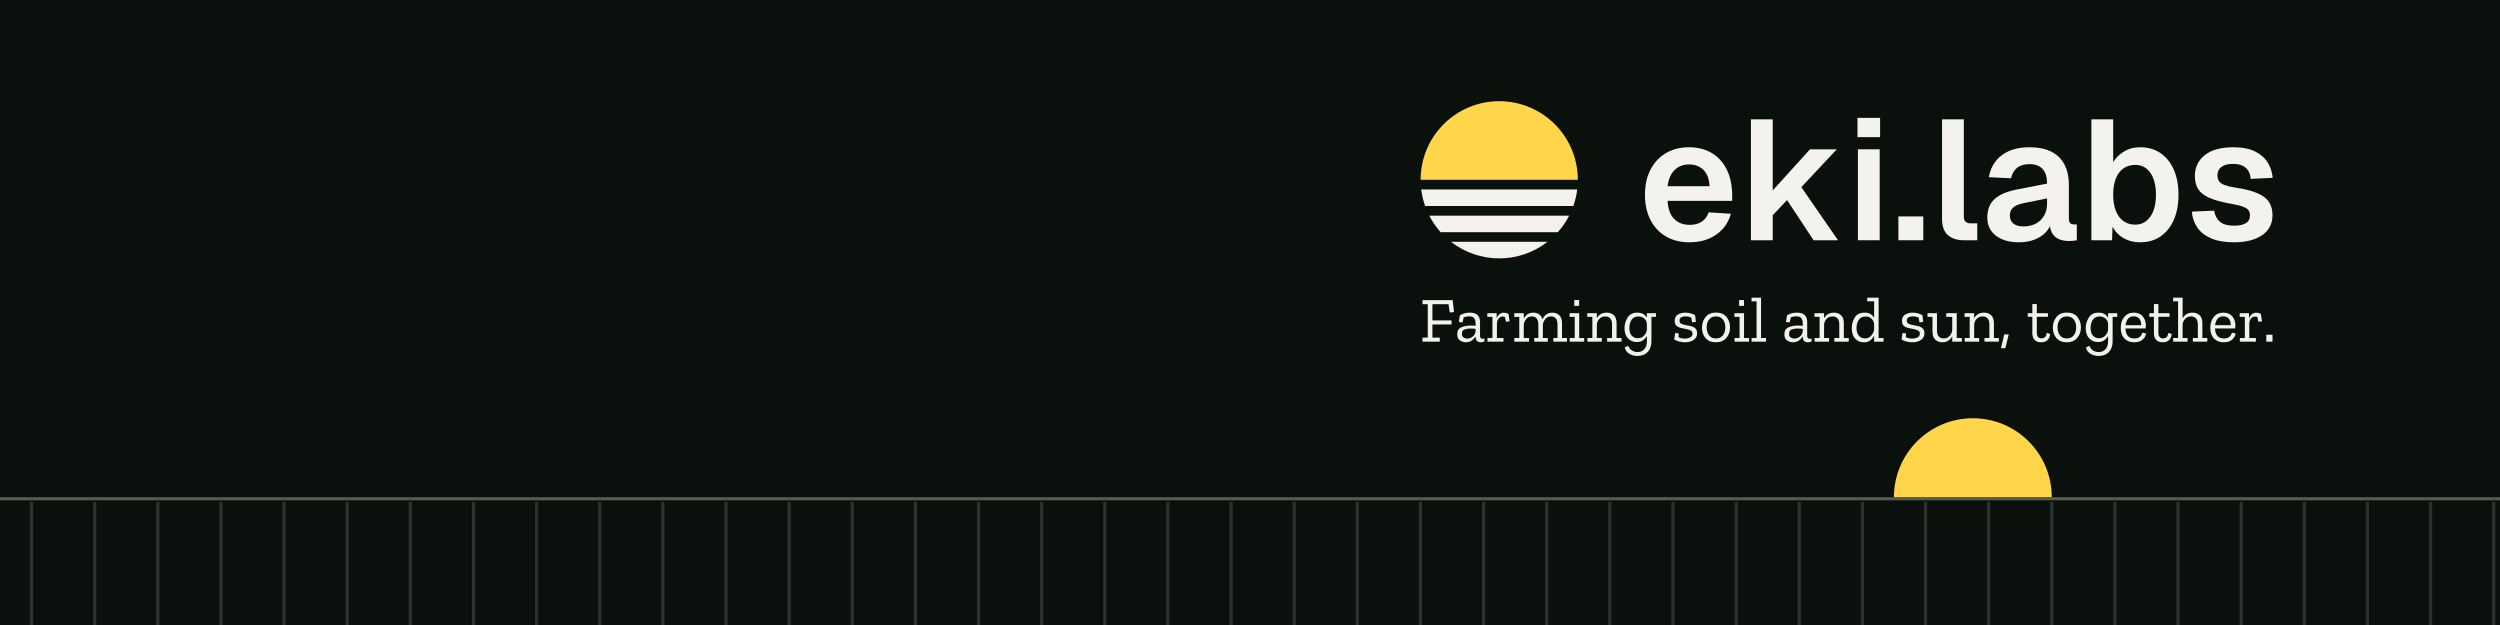
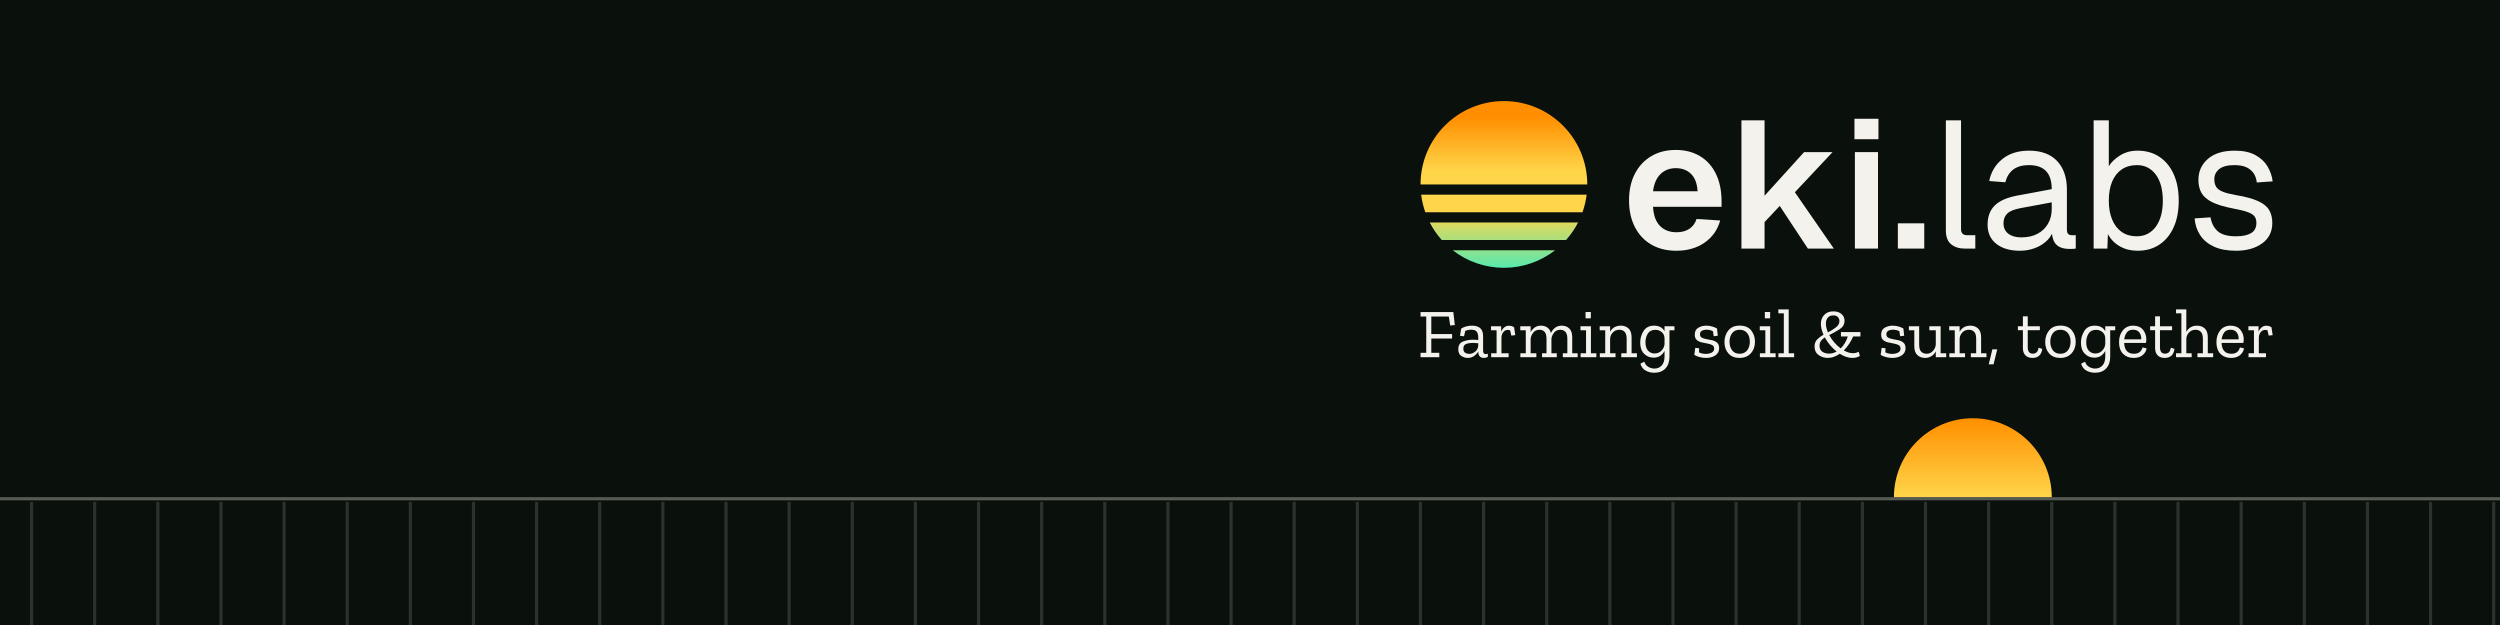
<svg xmlns="http://www.w3.org/2000/svg" width="1584" height="396" viewBox="0 0 1584 396">
  <rect width="1584" height="396" fill="#0A100C" />
  <rect x="19.0" y="318" width="2" height="78" fill="#2B332D" />
  <rect x="59.0" y="318" width="2" height="78" fill="#2B332D" />
  <rect x="99.0" y="318" width="2" height="78" fill="#2B332D" />
  <rect x="139.0" y="318" width="2" height="78" fill="#2B332D" />
  <rect x="179.0" y="318" width="2" height="78" fill="#2B332D" />
  <rect x="219.0" y="318" width="2" height="78" fill="#2B332D" />
  <rect x="259.0" y="318" width="2" height="78" fill="#2B332D" />
  <rect x="299.0" y="318" width="2" height="78" fill="#2B332D" />
  <rect x="339.0" y="318" width="2" height="78" fill="#2B332D" />
  <rect x="379.0" y="318" width="2" height="78" fill="#2B332D" />
  <rect x="419.0" y="318" width="2" height="78" fill="#2B332D" />
  <rect x="459.0" y="318" width="2" height="78" fill="#2B332D" />
  <rect x="499.0" y="318" width="2" height="78" fill="#2B332D" />
  <rect x="539.0" y="318" width="2" height="78" fill="#2B332D" />
  <rect x="579.0" y="318" width="2" height="78" fill="#2B332D" />
  <rect x="619.0" y="318" width="2" height="78" fill="#2B332D" />
  <rect x="659.0" y="318" width="2" height="78" fill="#2B332D" />
  <rect x="699.0" y="318" width="2" height="78" fill="#2B332D" />
  <rect x="739.0" y="318" width="2" height="78" fill="#2B332D" />
  <rect x="779.0" y="318" width="2" height="78" fill="#2B332D" />
  <rect x="819.0" y="318" width="2" height="78" fill="#2B332D" />
  <rect x="859.0" y="318" width="2" height="78" fill="#2B332D" />
  <rect x="899.0" y="318" width="2" height="78" fill="#2B332D" />
  <rect x="939.0" y="318" width="2" height="78" fill="#2B332D" />
  <rect x="979.0" y="318" width="2" height="78" fill="#2B332D" />
  <rect x="1019.0" y="318" width="2" height="78" fill="#2B332D" />
  <rect x="1059.0" y="318" width="2" height="78" fill="#2B332D" />
  <rect x="1099.0" y="318" width="2" height="78" fill="#2B332D" />
  <rect x="1139.0" y="318" width="2" height="78" fill="#2B332D" />
  <rect x="1179.0" y="318" width="2" height="78" fill="#2B332D" />
  <rect x="1219.0" y="318" width="2" height="78" fill="#2B332D" />
  <rect x="1259.0" y="318" width="2" height="78" fill="#2B332D" />
  <rect x="1299.0" y="318" width="2" height="78" fill="#2B332D" />
  <rect x="1339.0" y="318" width="2" height="78" fill="#2B332D" />
  <rect x="1379.0" y="318" width="2" height="78" fill="#2B332D" />
  <rect x="1419.0" y="318" width="2" height="78" fill="#2B332D" />
  <rect x="1459.0" y="318" width="2" height="78" fill="#2B332D" />
  <rect x="1499.0" y="318" width="2" height="78" fill="#2B332D" />
  <rect x="1539.0" y="318" width="2" height="78" fill="#2B332D" />
  <rect x="1579.0" y="318" width="2" height="78" fill="#2B332D" />
  <rect x="0" y="315.0" width="1584" height="2" fill="#555A52" />
-   <path d="M1200 315.0A50 50 0 0 1 1300 315.0Z" fill="#FFD54A" />
-   <g transform="translate(900.11 152.22) scale(0.10791)">
-     <g transform="translate(0.00 -816.50) scale(9.23)">
-       <path d="M0 50A50 50 0 0 1 100 50Z" fill="#FFD54A" />
-       <path d="M0.38 56.14L99.62 56.14A50 50 0 0 1 97.14 66.67L2.86 66.67A50 50 0 0 1 0.38 56.14Z" fill="#F4F2EC" />
-       <path d="M5.5 72.81L94.5 72.81A50 50 0 0 1 87.27 83.33L12.73 83.33A50 50 0 0 1 5.5 72.81Z" fill="#F4F2EC" />
-       <path d="M19.31 89.47L80.69 89.47A50 50 0 0 1 50 100L50 100A50 50 0 0 1 19.31 89.47Z" fill="#F4F2EC" />
+   <defs>
+     <linearGradient id="hs2" gradientUnits="userSpaceOnUse" x1="0" y1="265.0" x2="0" y2="315.0">
+       <stop offset="0" stop-color="#FF8F00" />
+       <stop offset="1" stop-color="#FFD54A" />
+     </linearGradient>
+   </defs>
+   <path d="M1200 315.0A50 50 0 0 1 1300 315.0Z" fill="url(#hs2)" />
+   <g transform="translate(900.05 157.50) scale(0.11446)">
+     <defs>
+       <linearGradient id="eki-sun" gradientUnits="userSpaceOnUse" x1="0" y1="0" x2="0" y2="100">
+         <stop offset="0" stop-color="#FF8F00" />
+         <stop offset="0.1" stop-color="#FF8F00" />
+         <stop offset="0.42" stop-color="#FFD54A" />
+         <stop offset="0.66" stop-color="#FFD54A" />
+         <stop offset="1" stop-color="#58E9AE" />
+       </linearGradient>
+     </defs>
+     <g transform="translate(0 -816.5) scale(9.23)">
+       <path d="M0 50A50 50 0 0 1 100 50Z" fill="url(#eki-sun)" />
+       <path d="M0.38 56.14L99.62 56.14A50 50 0 0 1 97.14 66.67L2.86 66.67A50 50 0 0 1 0.38 56.14Z" fill="url(#eki-sun)" />
+       <path d="M5.51 72.81L94.49 72.81A50 50 0 0 1 87.27 83.33L12.73 83.33A50 50 0 0 1 5.51 72.81Z" fill="url(#eki-sun)" />
+       <path d="M19.31 89.47L80.69 89.47A50 50 0 0 1 50.00 100.00L50.00 100.00A50 50 0 0 1 19.31 89.47Z" fill="url(#eki-sun)" />
    </g>
-     <g transform="translate(1278.00 0.00) scale(1)">
+     <g transform="translate(1115 0)">
      <path d="M300.6 12Q220.8 12 162.1 -22.4Q103.4 -56.8 71.3 -119.7Q39.2 -182.6 39.2 -267Q39.2 -351.4 71.3 -413.8Q103.4 -476.2 161.5 -511.1Q219.6 -546 298.2 -546Q374.4 -546 431.6 -511.9Q488.8 -477.8 520.1 -413.8Q551.4 -349.8 551.4 -260V-231.4H172Q175.8 -160.8 210.3 -125.6Q244.8 -90.4 302.2 -90.4Q345 -90.4 373.3 -109.5Q401.6 -128.6 413 -163.8L543.8 -155.6Q522.4 -78.2 457.7 -33.1Q393 12 300.6 12ZM172 -317.4H418.6Q414.6 -382.4 381.9 -413.8Q349.2 -445.2 298.2 -445.2Q246.8 -445.2 213.3 -412.3Q179.8 -379.4 172 -317.4Z" fill="#F4F2EC" />
      <path d="M661.4 0V-710H789.4V-292.6L1008.2 -534H1165.8L957.2 -311.8L1172.8 0H1029.2L873.4 -236L789.4 -146.8V0Z" fill="#F4F2EC" />
      <path d="M1289.4 0V-534H1417.4V0ZM1287 -605.4V-718.6H1419.8V-605.4Z" fill="#F4F2EC" />
      <path d="M1527.2 0V-139.8H1673.4V0Z" fill="#F4F2EC" />
-       <path d="M1911.4 0Q1852.6 0 1818 -30Q1783.4 -60 1783.4 -126.4V-710H1911.4V-139.4Q1911.4 -118.6 1921.7 -108.9Q1932 -99.2 1951.2 -99.2H1990.4V0Z" fill="#F4F2EC" />
-       <path d="M2234.6 12Q2151.4 12 2100.3 -26.4Q2049.2 -64.8 2049.2 -133.6Q2049.2 -203.2 2092.2 -242Q2135.2 -280.8 2222.6 -298L2400.2 -332.6Q2400.2 -389.6 2374.1 -418.2Q2348 -446.8 2297.4 -446.8Q2250.8 -446.8 2224.2 -425.5Q2197.6 -404.2 2188.4 -363.8L2058.2 -370.4Q2073.6 -454.6 2135.7 -500.3Q2197.8 -546 2297.4 -546Q2411.4 -546 2469.8 -488.7Q2528.2 -431.4 2528.2 -324.4V-129.8Q2528.2 -108.6 2535.5 -100.9Q2542.8 -93.2 2557.8 -93.2H2574.8V0Q2568.8 1.8 2555.4 3.1Q2542 4.4 2528.4 4.4Q2495.2 4.4 2469.3 -6.5Q2443.4 -17.4 2429 -43.5Q2414.6 -69.6 2414.6 -115.6L2426.2 -108Q2417.6 -72.8 2391.4 -45.5Q2365.2 -18.2 2325 -3.1Q2284.8 12 2234.6 12ZM2261 -81.2Q2303.6 -81.2 2334.7 -97.9Q2365.8 -114.6 2383 -144.9Q2400.2 -175.2 2400.2 -215.6V-245.6L2261.8 -217.6Q2219.4 -209.2 2200.5 -191.5Q2181.6 -173.8 2181.6 -145.6Q2181.6 -115 2202.3 -98.1Q2223 -81.2 2261 -81.2Z" fill="#F4F2EC" />
-       <path d="M2947 12Q2891.2 12 2849.4 -12.1Q2807.6 -36.2 2784.6 -79.2L2781.6 0H2660.4V-710H2788.4V-458.4Q2809.6 -494.6 2850.8 -520.3Q2892 -546 2947 -546Q3015.8 -546 3066.2 -511.6Q3116.6 -477.2 3144.2 -414.6Q3171.8 -352 3171.8 -267Q3171.8 -182 3144.2 -119.4Q3116.6 -56.8 3066.2 -22.4Q3015.8 12 2947 12ZM2917.6 -91.6Q2973 -91.6 3006.2 -138.2Q3039.4 -184.8 3039.4 -267Q3039.4 -349.8 3006.6 -396.1Q2973.8 -442.4 2918.8 -442.4Q2877.8 -442.4 2848.4 -421.7Q2819 -401 2803.7 -361.8Q2788.4 -322.6 2788.4 -267Q2788.4 -213 2803.7 -173.5Q2819 -134 2848.1 -112.8Q2877.2 -91.6 2917.6 -91.6Z" fill="#F4F2EC" />
-       <path d="M3498.4 12Q3416.6 12 3363.1 -11.2Q3309.6 -34.4 3281.9 -75.1Q3254.2 -115.8 3250.2 -168.2L3381 -173.8Q3388.2 -132.2 3414.9 -108.9Q3441.6 -85.6 3498.8 -85.6Q3543.6 -85.6 3567.5 -100.3Q3591.4 -115 3591.4 -146Q3591.4 -164.2 3582.9 -176.2Q3574.4 -188.2 3549.8 -197.3Q3525.2 -206.4 3477.6 -214.8Q3396.8 -229.2 3351 -249.8Q3305.2 -270.4 3286.6 -301.4Q3268 -332.4 3268 -377.6Q3268 -452.6 3325.5 -499.3Q3383 -546 3494.2 -546Q3571.4 -546 3620.7 -521.7Q3670 -497.4 3695.4 -456.6Q3720.8 -415.8 3725 -366.4L3595.4 -360.4Q3594.2 -385.4 3583 -405.4Q3571.8 -425.4 3549.8 -436.9Q3527.8 -448.4 3492.2 -448.4Q3446.8 -448.4 3423.6 -430.2Q3400.4 -412 3400.4 -382.4Q3400.4 -360.8 3409.7 -346.9Q3419 -333 3442.1 -324.3Q3465.2 -315.6 3504.8 -309.2Q3587.2 -297 3635.2 -276.2Q3683.2 -255.4 3703.5 -223.9Q3723.8 -192.4 3723.8 -147.6Q3723.8 -71 3662.5 -29.5Q3601.2 12 3498.4 12Z" fill="#F4F2EC" />
+       <path d="M1897 0Q1851 0 1822 -24Q1793 -48 1793 -100V-710H1877V-107Q1877 -91 1885.5 -82.5Q1894 -74 1910 -74H1956V0Z" fill="#F4F2EC" />
+       <path d="M2203 12Q2121 12 2072.5 -26Q2024 -64 2024 -132Q2024 -200 2064 -239Q2104 -278 2191 -294L2379 -329Q2379 -396 2347.5 -429Q2316 -462 2253 -462Q2198 -462 2166 -437.5Q2134 -413 2122 -367L2033 -374Q2048 -449 2105.5 -495.5Q2163 -542 2253 -542Q2355 -542 2409 -484.5Q2463 -427 2463 -326V-107Q2463 -89 2469.5 -81.5Q2476 -74 2491 -74H2512V0Q2508 1 2499 1.5Q2490 2 2480 2Q2444 2 2421.5 -9.5Q2399 -21 2389 -45.5Q2379 -70 2379 -110L2389 -108Q2382 -74 2355 -46.5Q2328 -19 2288 -3.5Q2248 12 2203 12ZM2211 -62Q2264 -62 2301.5 -82.5Q2339 -103 2359 -138.5Q2379 -174 2379 -218V-256L2207 -224Q2153 -214 2132.5 -193.5Q2112 -173 2112 -140Q2112 -103 2138.5 -82.5Q2165 -62 2211 -62Z" fill="#F4F2EC" />
+       <path d="M2854 12Q2799 12 2756 -12.5Q2713 -37 2690 -80L2687 0H2611V-710H2695V-456Q2715 -489 2757 -515.5Q2799 -542 2854 -542Q2924 -542 2975 -508Q3026 -474 3054 -412Q3082 -350 3082 -265Q3082 -180 3054 -118Q3026 -56 2975 -22Q2924 12 2854 12ZM2849 -68Q2916 -68 2955 -121Q2994 -174 2994 -265Q2994 -357 2955 -409.5Q2916 -462 2851 -462Q2802 -462 2767 -438.5Q2732 -415 2713.5 -371Q2695 -327 2695 -265Q2695 -205 2713.5 -160.5Q2732 -116 2766.5 -92Q2801 -68 2849 -68Z" fill="#F4F2EC" />
+       <path d="M3399 12Q3326 12 3276.5 -11Q3227 -34 3200.5 -74.5Q3174 -115 3170 -167L3258 -173Q3266 -125 3297.5 -96.5Q3329 -68 3399 -68Q3453 -68 3482.5 -85.5Q3512 -103 3512 -142Q3512 -163 3502.5 -177Q3493 -191 3465 -201.5Q3437 -212 3383 -222Q3309 -236 3267 -257Q3225 -278 3208 -308Q3191 -338 3191 -380Q3191 -451 3243.5 -496.5Q3296 -542 3392 -542Q3462 -542 3506.5 -517.5Q3551 -493 3574 -454Q3597 -415 3602 -372L3514 -366Q3512 -391 3499 -413Q3486 -435 3460 -448.5Q3434 -462 3390 -462Q3333 -462 3306 -440Q3279 -418 3279 -384Q3279 -358 3289.5 -341.5Q3300 -325 3326.5 -314.5Q3353 -304 3399 -296Q3477 -283 3521 -263Q3565 -243 3582.5 -213.5Q3600 -184 3600 -142Q3600 -69 3543.5 -28.5Q3487 12 3399 12Z" fill="#F4F2EC" />
    </g>
-     <path d="M196.112 421.699 171.341 424.326 163.834 375.533H69.252V470.491H181.474V494.512H69.252V571.454H112.414V595.475H11.076V571.454H41.853V375.533H11.076V351.512H188.23ZM230.267 441.216Q243.403 432.583 258.041 428.83Q272.679 425.077 289.193 425.077Q348.87 425.077 348.87 481V560.57Q348.87 578.585 363.133 578.585Q369.513 578.585 374.393 576.333L374.768 593.598Q364.634 599.228 352.999 599.228Q323.348 599.228 322.597 565.449V564.698Q314.716 578.21 300.266 588.719Q285.815 599.228 265.548 599.228Q249.033 599.228 231.956 589.094Q214.879 578.961 214.879 552.312Q214.879 520.785 239.838 510.839Q264.797 500.893 292.947 500.893Q300.453 500.893 308.147 501.268Q315.842 501.643 322.597 502.394V487.381Q322.597 469.365 314.903 458.105Q307.209 446.846 284.689 446.846Q266.298 446.846 252.411 453.601L246.031 482.502L224.262 479.874ZM322.597 532.795V520.034Q315.466 519.659 307.584 518.908Q299.703 518.158 291.445 518.158Q272.679 518.158 257.478 523.975Q242.277 529.793 242.277 549.31Q242.277 565.449 252.411 571.454Q262.545 577.459 273.43 577.459Q290.695 577.459 305.895 565.449Q321.096 553.438 322.597 532.795ZM487.741 425.452Q505.757 425.452 516.266 434.084L522.647 476.121L501.253 478.748L494.873 450.223Q488.492 447.971 482.111 447.971Q467.474 447.971 457.715 460.17Q447.957 472.368 447.957 491.885V574.081H486.615V595.475H392.408V574.081H421.684V449.848H391.658V428.454H446.455V458.481Q451.335 444.594 462.407 435.023Q473.479 425.452 487.741 425.452ZM859.315 595.475H779.371V574.081H803.767V496.389Q803.767 469.365 793.07 458.293Q782.373 447.221 765.859 447.221Q742.964 447.221 730.578 464.486Q718.192 481.751 717.817 497.515V574.081H746.717V595.475H667.148V574.081H691.169V496.389Q691.169 468.99 680.659 458.105Q670.15 447.221 654.011 447.221Q630.741 447.221 618.543 463.923Q606.345 480.625 605.594 496.764V574.081H636.371V595.475H550.046V574.081H579.321V449.848H549.67V428.454H605.594V459.607Q613.851 444.594 627.738 434.835Q641.625 425.077 661.518 425.077Q681.035 425.077 695.485 434.835Q709.935 444.594 715.19 465.237Q722.696 447.596 737.522 436.336Q752.347 425.077 774.116 425.077Q798.137 425.077 814.088 440.09Q830.04 455.103 830.04 488.507V574.081H859.315ZM902.102 385.292V351.137H930.627V385.292ZM960.278 595.475H875.454V574.081H904.73V449.848H874.704V428.454H931.003V574.081H960.278ZM1179.469 595.475H1095.021V574.081H1123.921V496.389Q1123.921 469.365 1113.036 458.293Q1102.152 447.221 1085.262 447.221Q1062.742 447.221 1049.043 462.046Q1035.344 476.872 1034.593 496.013V574.081H1063.868V595.475H979.045V574.081H1008.32V449.848H978.294V428.454H1034.593V458.105Q1052.609 425.077 1093.144 425.077Q1117.54 425.077 1134.055 440.09Q1150.569 455.103 1150.569 488.507V574.081H1179.469ZM1382.146 449.848H1355.122V593.223Q1355.122 632.632 1333.541 655.903Q1311.96 679.173 1272.926 679.173Q1246.653 679.173 1225.822 667.162Q1204.991 655.152 1198.236 630.005L1219.254 619.496Q1225.634 639.013 1241.398 647.833Q1257.162 656.653 1274.052 656.653Q1298.073 656.653 1313.273 639.951Q1328.474 623.249 1328.474 592.097V561.32Q1320.967 575.958 1306.705 586.842Q1292.443 597.727 1268.797 597.727Q1239.146 597.727 1218.128 576.709Q1197.11 555.69 1197.11 516.281Q1197.11 482.877 1215.125 453.977Q1233.141 425.077 1271.8 425.077Q1311.584 425.077 1328.474 454.727V428.454H1382.146ZM1328.474 523.412V494.512Q1328.474 473.494 1314.024 460.545Q1299.574 447.596 1278.931 447.596Q1250.781 447.596 1238.208 467.864Q1225.634 488.131 1225.634 514.404Q1225.634 545.181 1239.709 560.194Q1253.784 575.207 1274.427 575.207Q1298.448 575.207 1313.086 558.693Q1327.723 542.179 1328.474 523.412ZM1623.481 547.058Q1623.481 571.454 1603.026 585.341Q1582.57 599.228 1552.544 599.228Q1534.904 599.228 1517.451 594.537Q1499.998 589.845 1489.114 582.714L1494.369 544.806L1515.387 547.058L1514.261 569.202Q1531.526 577.459 1551.418 577.459Q1569.059 577.459 1582.758 570.516Q1596.458 563.572 1596.458 549.31Q1596.458 535.423 1585.948 529.793Q1575.439 524.163 1559.863 521.536Q1544.287 518.908 1528.523 515.155Q1512.76 511.402 1502.25 502.206Q1491.741 493.011 1491.741 473.494Q1491.741 446.846 1511.258 435.961Q1530.775 425.077 1553.67 425.077Q1570.935 425.077 1586.136 429.58Q1601.337 434.084 1611.846 440.465L1615.975 479.499L1594.206 482.126L1590.077 455.103Q1574.313 446.846 1555.922 446.846Q1540.158 446.846 1530.025 452.851Q1519.891 458.856 1519.891 471.617Q1519.891 484.754 1530.4 490.196Q1540.909 495.638 1556.298 498.078Q1571.686 500.517 1587.074 504.271Q1602.463 508.024 1612.972 517.595Q1623.481 527.165 1623.481 547.058ZM1816.775 511.777Q1816.775 549.685 1794.255 574.457Q1771.735 599.228 1733.077 599.228Q1695.169 599.228 1673.587 575.207Q1652.006 551.186 1652.006 513.278Q1652.006 476.872 1673.024 450.786Q1694.043 424.701 1734.578 424.701Q1775.489 424.701 1796.132 450.411Q1816.775 476.121 1816.775 511.777ZM1789 511.402Q1789 482.877 1774.55 465.049Q1760.1 447.221 1733.827 447.221Q1707.554 447.221 1693.48 465.612Q1679.405 484.003 1679.405 511.777Q1679.405 539.176 1693.292 557.942Q1707.179 576.709 1733.827 576.709Q1760.475 576.709 1774.738 558.13Q1789 539.551 1789 511.402ZM1870.071 385.292V351.137H1898.596V385.292ZM1928.247 595.475H1843.423V574.081H1872.698V449.848H1842.672V428.454H1898.971V574.081H1928.247ZM2028.084 595.475H1943.26V574.081H1972.535V358.644H1942.884V337.25H1998.808V574.081H2028.084ZM2151.191 441.216Q2164.327 432.583 2178.965 428.83Q2193.603 425.077 2210.117 425.077Q2269.794 425.077 2269.794 481V560.57Q2269.794 578.585 2284.057 578.585Q2290.437 578.585 2295.317 576.333L2295.692 593.598Q2285.558 599.228 2273.923 599.228Q2244.272 599.228 2243.521 565.449V564.698Q2235.64 578.21 2221.189 588.719Q2206.739 599.228 2186.472 599.228Q2169.957 599.228 2152.88 589.094Q2135.803 578.961 2135.803 552.312Q2135.803 520.785 2160.762 510.839Q2185.721 500.893 2213.871 500.893Q2221.377 500.893 2229.071 501.268Q2236.766 501.643 2243.521 502.394V487.381Q2243.521 469.365 2235.827 458.105Q2228.133 446.846 2205.613 446.846Q2187.222 446.846 2173.335 453.601L2166.955 482.502L2145.186 479.874ZM2243.521 532.795V520.034Q2236.39 519.659 2228.508 518.908Q2220.626 518.158 2212.369 518.158Q2193.603 518.158 2178.402 523.975Q2163.201 529.793 2163.201 549.31Q2163.201 565.449 2173.335 571.454Q2183.469 577.459 2194.354 577.459Q2211.619 577.459 2226.819 565.449Q2242.02 553.438 2243.521 532.795ZM2513.757 595.475H2429.308V574.081H2458.208V496.389Q2458.208 469.365 2447.324 458.293Q2436.44 447.221 2419.55 447.221Q2397.03 447.221 2383.331 462.046Q2369.631 476.872 2368.881 496.013V574.081H2398.156V595.475H2313.332V574.081H2342.608V449.848H2312.582V428.454H2368.881V458.105Q2386.896 425.077 2427.432 425.077Q2451.828 425.077 2468.342 440.09Q2484.857 455.103 2484.857 488.507V574.081H2513.757ZM2717.935 595.475H2662.762V561.696Q2654.505 576.709 2640.242 587.968Q2625.98 599.228 2603.085 599.228Q2570.807 599.228 2551.102 577.272Q2531.397 555.315 2531.397 516.281Q2531.397 482.877 2548.662 453.977Q2565.927 425.077 2606.838 425.077Q2645.872 425.077 2662.762 455.478V358.644H2622.226V337.25H2689.035V574.081H2717.935ZM2662.762 521.536V494.887Q2662.011 473.869 2647.373 460.733Q2632.736 447.596 2612.843 447.596Q2585.069 447.596 2572.12 467.864Q2559.171 488.131 2559.171 514.404Q2559.171 545.181 2573.622 560.945Q2588.072 576.709 2609.841 576.709Q2632.36 576.709 2647.186 558.505Q2662.011 540.302 2662.762 521.536ZM2958.144 547.058Q2958.144 571.454 2937.689 585.341Q2917.233 599.228 2887.207 599.228Q2869.567 599.228 2852.114 594.537Q2834.662 589.845 2823.777 582.714L2829.032 544.806L2850.05 547.058L2848.924 569.202Q2866.189 577.459 2886.081 577.459Q2903.722 577.459 2917.421 570.516Q2931.121 563.572 2931.121 549.31Q2931.121 535.423 2920.611 529.793Q2910.102 524.163 2894.526 521.536Q2878.95 518.908 2863.186 515.155Q2847.423 511.402 2836.913 502.206Q2826.404 493.011 2826.404 473.494Q2826.404 446.846 2845.921 435.961Q2865.438 425.077 2888.333 425.077Q2905.598 425.077 2920.799 429.58Q2936 434.084 2946.509 440.465L2950.638 479.499L2928.869 482.126L2924.74 455.103Q2908.976 446.846 2890.585 446.846Q2874.822 446.846 2864.688 452.851Q2854.554 458.856 2854.554 471.617Q2854.554 484.754 2865.063 490.196Q2875.572 495.638 2890.961 498.078Q2906.349 500.517 2921.737 504.271Q2937.126 508.024 2947.635 517.595Q2958.144 527.165 2958.144 547.058ZM3177.71 595.475H3121.411V563.948Q3113.53 579.711 3098.329 589.47Q3083.128 599.228 3063.236 599.228Q3038.839 599.228 3022.137 584.028Q3005.435 568.827 3005.435 535.423V449.848H2976.16V428.454H3031.708V527.916Q3031.708 554.94 3042.968 565.824Q3054.228 576.709 3071.868 576.709Q3093.262 576.709 3106.961 560.57Q3120.661 544.431 3121.411 526.415V449.848H3086.506V428.454H3147.684V574.081H3177.71ZM3395.025 595.475H3310.576V574.081H3339.476V496.389Q3339.476 469.365 3328.592 458.293Q3317.707 447.221 3300.818 447.221Q3278.298 447.221 3264.599 462.046Q3250.899 476.872 3250.149 496.013V574.081H3279.424V595.475H3194.6V574.081H3223.876V449.848H3193.85V428.454H3250.149V458.105Q3268.164 425.077 3308.7 425.077Q3333.096 425.077 3349.61 440.09Q3366.125 455.103 3366.125 488.507V574.081H3395.025ZM3407.411 633.758 3426.928 552.688H3453.201L3433.308 633.758ZM3696.412 550.436Q3689.657 599.228 3643.491 599.228Q3618.344 599.228 3605.02 584.966Q3591.696 570.703 3591.696 546.307V449.473H3564.673V428.454H3591.696V374.783H3617.969V428.454H3683.276V449.473H3617.969V542.929Q3617.969 557.942 3624.537 567.138Q3631.106 576.333 3646.119 576.333Q3655.877 576.333 3664.322 570.328Q3672.767 564.323 3676.52 544.055ZM3876.945 511.777Q3876.945 549.685 3854.425 574.457Q3831.906 599.228 3793.247 599.228Q3755.339 599.228 3733.758 575.207Q3712.176 551.186 3712.176 513.278Q3712.176 476.872 3733.195 450.786Q3754.213 424.701 3794.748 424.701Q3835.659 424.701 3856.302 450.411Q3876.945 476.121 3876.945 511.777ZM3849.171 511.402Q3849.171 482.877 3834.72 465.049Q3820.27 447.221 3793.998 447.221Q3767.725 447.221 3753.65 465.612Q3739.575 484.003 3739.575 511.777Q3739.575 539.176 3753.462 557.942Q3767.349 576.709 3793.998 576.709Q3820.646 576.709 3834.908 558.13Q3849.171 539.551 3849.171 511.402ZM4090.131 449.848H4063.107V593.223Q4063.107 632.632 4041.526 655.903Q4019.944 679.173 3980.91 679.173Q3954.637 679.173 3933.807 667.162Q3912.976 655.152 3906.22 630.005L3927.239 619.496Q3933.619 639.013 3949.383 647.833Q3965.147 656.653 3982.036 656.653Q4006.057 656.653 4021.258 639.951Q4036.459 623.249 4036.459 592.097V561.32Q4028.952 575.958 4014.69 586.842Q4000.427 597.727 3976.782 597.727Q3947.131 597.727 3926.113 576.709Q3905.094 555.69 3905.094 516.281Q3905.094 482.877 3923.11 453.977Q3941.126 425.077 3979.784 425.077Q4019.569 425.077 4036.459 454.727V428.454H4090.131ZM4036.459 523.412V494.512Q4036.459 473.494 4022.009 460.545Q4007.559 447.596 3986.916 447.596Q3958.766 447.596 3946.193 467.864Q3933.619 488.131 3933.619 514.404Q3933.619 545.181 3947.694 560.194Q3961.769 575.207 3982.412 575.207Q4006.433 575.207 4021.07 558.693Q4035.708 542.179 4036.459 523.412ZM4259.778 547.433Q4256.4 568.827 4238.385 584.028Q4220.369 599.228 4189.592 599.228Q4154.311 599.228 4132.543 577.084Q4110.774 554.94 4110.774 514.404Q4110.774 475.37 4131.417 450.223Q4152.06 425.077 4187.34 425.077Q4221.87 425.077 4239.886 446.846Q4257.902 468.614 4258.277 498.265Q4258.277 508.024 4256.025 518.158H4138.548Q4140.8 576.709 4191.469 576.709Q4211.361 576.709 4222.621 567.325Q4233.881 557.942 4237.634 542.554ZM4230.503 498.641Q4232.38 479.874 4221.683 463.36Q4210.986 446.846 4186.59 446.846Q4163.319 446.846 4152.435 462.234Q4141.55 477.622 4138.923 498.641ZM4410.285 550.436Q4403.529 599.228 4357.363 599.228Q4332.217 599.228 4318.892 584.966Q4305.568 570.703 4305.568 546.307V449.473H4278.545V428.454H4305.568V374.783H4331.841V428.454H4397.148V449.473H4331.841V542.929Q4331.841 557.942 4338.409 567.138Q4344.978 576.333 4359.991 576.333Q4369.749 576.333 4378.194 570.328Q4386.639 564.323 4390.392 544.055ZM4618.966 595.475H4534.142V574.081H4563.418V496.389Q4563.418 469.365 4552.346 458.293Q4541.274 447.221 4524.009 447.221Q4502.24 447.221 4488.54 462.046Q4474.841 476.872 4474.09 495.263V574.081H4502.99V595.475H4418.542V574.081H4447.442V358.644H4418.542V337.25H4474.09V458.481Q4492.481 425.077 4532.641 425.077Q4557.037 425.077 4573.552 440.09Q4590.066 455.103 4590.066 488.507V574.081H4618.966ZM4785.612 547.433Q4782.234 568.827 4764.218 584.028Q4746.202 599.228 4715.425 599.228Q4680.145 599.228 4658.376 577.084Q4636.607 554.94 4636.607 514.404Q4636.607 475.37 4657.25 450.223Q4677.893 425.077 4713.173 425.077Q4747.704 425.077 4765.719 446.846Q4783.735 468.614 4784.11 498.265Q4784.11 508.024 4781.858 518.158H4664.381Q4666.633 576.709 4717.302 576.709Q4737.194 576.709 4748.454 567.325Q4759.714 557.942 4763.467 542.554ZM4756.336 498.641Q4758.213 479.874 4747.516 463.36Q4736.819 446.846 4712.423 446.846Q4689.153 446.846 4678.268 462.234Q4667.384 477.622 4664.756 498.641ZM4905.341 425.452Q4923.357 425.452 4933.866 434.084L4940.246 476.121L4918.853 478.748L4912.472 450.223Q4906.092 447.971 4899.711 447.971Q4885.073 447.971 4875.315 460.17Q4865.556 472.368 4865.556 491.885V574.081H4904.215V595.475H4810.008V574.081H4839.283V449.848H4809.257V428.454H4864.055V458.481Q4868.934 444.594 4880.006 435.023Q4891.079 425.452 4905.341 425.452ZM4965.393 595.475V554.94H5001.8V595.475Z" fill="#F4F2EC" />
+     <g transform="translate(0.00 336.70) scale(1) translate(-0.00 -336.70)">
+       <path d="M189.7 423.3 164.3 426 156.6 376H59.6V473.3H174.7V497.9H59.6V576.8H103.9V601.4H0V576.8H31.6V376H0V351.3H181.6ZM224.7 443.3Q238.2 434.4 253.2 430.6Q268.2 426.7 285.1 426.7Q346.3 426.7 346.3 484.1V565.7Q346.3 584.1 361 584.1Q367.5 584.1 372.5 581.8L372.9 599.5Q362.5 605.3 350.6 605.3Q320.2 605.3 319.4 570.7V569.9Q311.3 583.7 296.5 594.5Q281.7 605.3 260.9 605.3Q244 605.3 226.5 594.9Q209 584.5 209 557.2Q209 524.9 234.5 514.7Q260.1 504.5 289 504.5Q296.7 504.5 304.6 504.9Q312.5 505.2 319.4 506V490.6Q319.4 472.2 311.5 460.6Q303.6 449.1 280.5 449.1Q261.7 449.1 247.4 456L240.9 485.6L218.6 482.9ZM319.4 537.2V524.1Q312.1 523.7 304 522.9Q295.9 522.2 287.5 522.2Q268.2 522.2 252.6 528.1Q237 534.1 237 554.1Q237 570.7 247.4 576.8Q257.8 583 269 583Q286.7 583 302.3 570.7Q317.9 558.4 319.4 537.2ZM488.7 427.1Q507.2 427.1 518 436L524.5 479.1L502.6 481.8L496 452.5Q489.5 450.2 482.9 450.2Q467.9 450.2 457.9 462.7Q447.9 475.2 447.9 495.2V579.5H487.6V601.4H391V579.5H421V452.1H390.2V430.2H446.4V461Q451.4 446.8 462.7 436.9Q474.1 427.1 488.7 427.1ZM869.7 601.4H787.7V579.5H812.7V499.9Q812.7 472.2 801.8 460.8Q790.8 449.4 773.9 449.4Q750.4 449.4 737.7 467.2Q725 484.9 724.6 501V579.5H754.2V601.4H672.6V579.5H697.3V499.9Q697.3 471.8 686.5 460.6Q675.7 449.4 659.2 449.4Q635.3 449.4 622.8 466.6Q610.3 483.7 609.5 500.2V579.5H641.1V601.4H552.6V579.5H582.6V452.1H552.2V430.2H609.5V462.1Q618 446.8 632.2 436.8Q646.5 426.7 666.9 426.7Q686.9 426.7 701.7 436.8Q716.5 446.8 721.9 467.9Q729.6 449.8 744.8 438.3Q760 426.7 782.3 426.7Q806.9 426.7 823.3 442.1Q839.7 457.5 839.7 491.8V579.5H869.7ZM913.5 386V350.9H942.8V386ZM973.2 601.4H886.2V579.5H916.2V452.1H885.4V430.2H943.2V579.5H973.2ZM1197.9 601.4H1111.3V579.5H1141V499.9Q1141 472.2 1129.8 460.8Q1118.6 449.4 1101.3 449.4Q1078.2 449.4 1064.2 464.6Q1050.1 479.8 1049.4 499.5V579.5H1079.4V601.4H992.4V579.5H1022.4V452.1H991.7V430.2H1049.4V460.6Q1067.8 426.7 1109.4 426.7Q1134.4 426.7 1151.4 442.1Q1168.3 457.5 1168.3 491.8V579.5H1197.9ZM1405.7 452.1H1378V599.1Q1378 639.5 1355.9 663.4Q1333.8 687.3 1293.7 687.3Q1266.8 687.3 1245.4 674.9Q1224.1 662.6 1217.2 636.9L1238.7 626.1Q1245.2 646.1 1261.4 655.1Q1277.6 664.2 1294.9 664.2Q1319.5 664.2 1335.1 647Q1350.7 629.9 1350.7 598V566.4Q1343 581.4 1328.4 592.6Q1313.7 603.8 1289.5 603.8Q1259.1 603.8 1237.5 582.2Q1216 560.7 1216 520.3Q1216 486 1234.5 456.4Q1252.9 426.7 1292.6 426.7Q1333.4 426.7 1350.7 457.1V430.2H1405.7ZM1350.7 527.6V497.9Q1350.7 476.4 1335.9 463.1Q1321.1 449.8 1299.9 449.8Q1271 449.8 1258.1 470.6Q1245.2 491.4 1245.2 518.3Q1245.2 549.9 1259.7 565.3Q1274.1 580.7 1295.3 580.7Q1319.9 580.7 1334.9 563.7Q1349.9 546.8 1350.7 527.6ZM1653.1 551.8Q1653.1 576.8 1632.2 591.1Q1611.2 605.3 1580.4 605.3Q1562.3 605.3 1544.4 600.5Q1526.5 595.7 1515.4 588.4L1520.8 549.5L1542.3 551.8L1541.2 574.5Q1558.9 583 1579.3 583Q1597.3 583 1611.4 575.9Q1625.4 568.7 1625.4 554.1Q1625.4 539.9 1614.7 534.1Q1603.9 528.3 1587.9 525.6Q1571.9 522.9 1555.8 519.1Q1539.6 515.3 1528.8 505.8Q1518.1 496.4 1518.1 476.4Q1518.1 449.1 1538.1 437.9Q1558.1 426.7 1581.6 426.7Q1599.3 426.7 1614.9 431.4Q1630.4 436 1641.2 442.5L1645.4 482.5L1623.1 485.2L1618.9 457.5Q1602.7 449.1 1583.9 449.1Q1567.7 449.1 1557.3 455.2Q1546.9 461.4 1546.9 474.5Q1546.9 487.9 1557.7 493.5Q1568.5 499.1 1584.3 501.6Q1600 504.1 1615.8 507.9Q1631.6 511.8 1642.4 521.6Q1653.1 531.4 1653.1 551.8ZM1851.3 515.6Q1851.3 554.5 1828.2 579.9Q1805.1 605.3 1765.5 605.3Q1726.6 605.3 1704.5 580.7Q1682.4 556 1682.4 517.2Q1682.4 479.8 1703.9 453.1Q1725.5 426.4 1767 426.4Q1809 426.4 1830.2 452.7Q1851.3 479.1 1851.3 515.6ZM1822.8 515.3Q1822.8 486 1808 467.7Q1793.2 449.4 1766.3 449.4Q1739.3 449.4 1724.9 468.3Q1710.5 487.2 1710.5 515.6Q1710.5 543.7 1724.7 563Q1739 582.2 1766.3 582.2Q1793.6 582.2 1808.2 563.2Q1822.8 544.1 1822.8 515.3ZM1906 386V350.9H1935.2V386ZM1965.6 601.4H1878.6V579.5H1908.7V452.1H1877.9V430.2H1935.6V579.5H1965.6ZM2068 601.4H1981V579.5H2011V358.6H1980.6V336.7H2038V579.5H2068ZM2327.3 462.1H2435.1V486.4H2394.7Q2387.4 504.5 2374.1 525.3Q2360.8 546 2343.1 563.7Q2370 579.1 2394.3 579.1Q2410.4 579.1 2425.5 571L2432 594.5Q2412.8 605.3 2390.4 605.3Q2372.7 605.3 2355.2 599.1Q2337.7 593 2320.8 582.2Q2305.8 592.6 2289 598.9Q2272.3 605.3 2254.2 605.3Q2226.1 605.3 2203.6 589.3Q2181.1 573.4 2181.1 542.2Q2181.1 517.2 2196.1 502.4Q2211.1 487.5 2230.7 476.8Q2216.1 443.7 2216.1 417.1Q2216.1 387.1 2234.4 367.3Q2252.7 347.5 2285.4 347.5Q2312.3 347.5 2329.6 361.7Q2347 376 2347 399.4Q2347 428.7 2320.8 445.8Q2294.6 462.9 2262.3 478.7Q2286.2 522.9 2325.8 552.6Q2339.6 539.1 2349.6 522Q2359.7 504.9 2365 486.4H2327.3ZM2318.9 400.6Q2318.9 389.4 2310.6 379.6Q2302.3 369.8 2284.6 369.8Q2265 369.8 2254.4 382.7Q2243.8 395.6 2243.8 414.8Q2243.8 437.5 2255.4 464.1Q2280 451 2299.4 436.2Q2318.9 421.4 2318.9 400.6ZM2238.1 491.8Q2224.6 499.9 2216.7 511Q2208.8 522.2 2208.8 538Q2208.8 560.7 2224.4 571Q2240 581.4 2261.1 581.4Q2282.7 581.4 2303.5 569.9Q2263.1 538 2238.1 491.8ZM2684.8 551.8Q2684.8 576.8 2663.8 591.1Q2642.9 605.3 2612.1 605.3Q2594 605.3 2576.1 600.5Q2558.2 595.7 2547.1 588.4L2552.4 549.5L2574 551.8L2572.8 574.5Q2590.5 583 2610.9 583Q2629 583 2643.1 575.9Q2657.1 568.7 2657.1 554.1Q2657.1 539.9 2646.3 534.1Q2635.6 528.3 2619.6 525.6Q2603.6 522.9 2587.5 519.1Q2571.3 515.3 2560.5 505.8Q2549.8 496.4 2549.8 476.4Q2549.8 449.1 2569.8 437.9Q2589.8 426.7 2613.2 426.7Q2630.9 426.7 2646.5 431.4Q2662.1 436 2672.9 442.5L2677.1 482.5L2654.8 485.2L2650.6 457.5Q2634.4 449.1 2615.6 449.1Q2599.4 449.1 2589 455.2Q2578.6 461.4 2578.6 474.5Q2578.6 487.9 2589.4 493.5Q2600.2 499.1 2615.9 501.6Q2631.7 504.1 2647.5 507.9Q2663.3 511.8 2674 521.6Q2684.8 531.4 2684.8 551.8ZM2909.9 601.4H2852.2V569.1Q2844.1 585.3 2828.5 595.3Q2813 605.3 2792.6 605.3Q2767.6 605.3 2750.4 589.7Q2733.3 574.1 2733.3 539.9V452.1H2703.3V430.2H2760.2V532.2Q2760.2 559.9 2771.8 571Q2783.3 582.2 2801.4 582.2Q2823.4 582.2 2837.4 565.7Q2851.4 549.1 2852.2 530.6V452.1H2816.4V430.2H2879.1V579.5H2909.9ZM3132.7 601.4H3046.2V579.5H3075.8V499.9Q3075.8 472.2 3064.6 460.8Q3053.5 449.4 3036.2 449.4Q3013.1 449.4 2999 464.6Q2985 479.8 2984.2 499.5V579.5H3014.2V601.4H2927.2V579.5H2957.3V452.1H2926.5V430.2H2984.2V460.6Q3002.7 426.7 3044.2 426.7Q3069.2 426.7 3086.2 442.1Q3103.1 457.5 3103.1 491.8V579.5H3132.7ZM3145.4 640.7 3165.4 557.6H3192.4L3172 640.7ZM3441.7 555.3Q3434.8 605.3 3387.5 605.3Q3361.7 605.3 3348 590.7Q3334.4 576.1 3334.4 551V451.8H3306.7V430.2H3334.4V375.2H3361.3V430.2H3428.3V451.8H3361.3V547.6Q3361.3 563 3368 572.4Q3374.8 581.8 3390.2 581.8Q3400.2 581.8 3408.8 575.7Q3417.5 569.5 3421.3 548.7ZM3626.8 515.6Q3626.8 554.5 3603.7 579.9Q3580.7 605.3 3541 605.3Q3502.2 605.3 3480 580.7Q3457.9 556 3457.9 517.2Q3457.9 479.8 3479.5 453.1Q3501 426.4 3542.6 426.4Q3584.5 426.4 3605.7 452.7Q3626.8 479.1 3626.8 515.6ZM3598.4 515.3Q3598.4 486 3583.5 467.7Q3568.7 449.4 3541.8 449.4Q3514.9 449.4 3500.4 468.3Q3486 487.2 3486 515.6Q3486 543.7 3500.2 563Q3514.5 582.2 3541.8 582.2Q3569.1 582.2 3583.7 563.2Q3598.4 544.1 3598.4 515.3ZM3845.4 452.1H3817.7V599.1Q3817.7 639.5 3795.6 663.4Q3773.4 687.3 3733.4 687.3Q3706.5 687.3 3685.1 674.9Q3663.8 662.6 3656.8 636.9L3678.4 626.1Q3684.9 646.1 3701.1 655.1Q3717.3 664.2 3734.6 664.2Q3759.2 664.2 3774.8 647Q3790.4 629.9 3790.4 598V566.4Q3782.7 581.4 3768.1 592.6Q3753.4 603.8 3729.2 603.8Q3698.8 603.8 3677.2 582.2Q3655.7 560.7 3655.7 520.3Q3655.7 486 3674.2 456.4Q3692.6 426.7 3732.3 426.7Q3773.1 426.7 3790.4 457.1V430.2H3845.4ZM3790.4 527.6V497.9Q3790.4 476.4 3775.6 463.1Q3760.7 449.8 3739.6 449.8Q3710.7 449.8 3697.8 470.6Q3684.9 491.4 3684.9 518.3Q3684.9 549.9 3699.4 565.3Q3713.8 580.7 3735 580.7Q3759.6 580.7 3774.6 563.7Q3789.6 546.8 3790.4 527.6ZM4019.3 552.2Q4015.9 574.1 3997.4 589.7Q3978.9 605.3 3947.4 605.3Q3911.2 605.3 3888.9 582.6Q3866.6 559.9 3866.6 518.3Q3866.6 478.3 3887.7 452.5Q3908.9 426.7 3945.1 426.7Q3980.5 426.7 3998.9 449.1Q4017.4 471.4 4017.8 501.8Q4017.8 511.8 4015.5 522.2H3895Q3897.4 582.2 3949.3 582.2Q3969.7 582.2 3981.2 572.6Q3992.8 563 3996.6 547.2ZM3989.3 502.2Q3991.2 482.9 3980.3 466Q3969.3 449.1 3944.3 449.1Q3920.4 449.1 3909.3 464.8Q3898.1 480.6 3895.4 502.2ZM4173.6 555.3Q4166.7 605.3 4119.4 605.3Q4093.6 605.3 4079.9 590.7Q4066.3 576.1 4066.3 551V451.8H4038.6V430.2H4066.3V375.2H4093.2V430.2H4160.2V451.8H4093.2V547.6Q4093.2 563 4100 572.4Q4106.7 581.8 4122.1 581.8Q4132.1 581.8 4140.7 575.7Q4149.4 569.5 4153.3 548.7ZM4387.6 601.4H4300.6V579.5H4330.7V499.9Q4330.7 472.2 4319.3 460.8Q4307.9 449.4 4290.2 449.4Q4267.9 449.4 4253.9 464.6Q4239.8 479.8 4239.1 498.7V579.5H4268.7V601.4H4182.1V579.5H4211.7V358.6H4182.1V336.7H4239.1V461Q4257.9 426.7 4299.1 426.7Q4324.1 426.7 4341 442.1Q4358 457.5 4358 491.8V579.5H4387.6ZM4558.5 552.2Q4555 574.1 4536.5 589.7Q4518.1 605.3 4486.5 605.3Q4450.3 605.3 4428 582.6Q4405.7 559.9 4405.7 518.3Q4405.7 478.3 4426.9 452.5Q4448 426.7 4484.2 426.7Q4519.6 426.7 4538.1 449.1Q4556.5 471.4 4556.9 501.8Q4556.9 511.8 4554.6 522.2H4434.2Q4436.5 582.2 4488.4 582.2Q4508.8 582.2 4520.4 572.6Q4531.9 563 4535.8 547.2ZM4528.4 502.2Q4530.4 482.9 4519.4 466Q4508.4 449.1 4483.4 449.1Q4459.6 449.1 4448.4 464.8Q4437.2 480.6 4434.5 502.2ZM4681.2 427.1Q4699.7 427.1 4710.5 436L4717 479.1L4695.1 481.8L4688.5 452.5Q4682 450.2 4675.4 450.2Q4660.4 450.2 4650.4 462.7Q4640.4 475.2 4640.4 495.2V579.5H4680.1V601.4H4583.5V579.5H4613.5V452.1H4582.7V430.2H4638.9V461Q4643.9 446.8 4655.2 436.9Q4666.6 427.1 4681.2 427.1Z" fill="#F4F2EC" />
+     </g>
  </g>
</svg>
